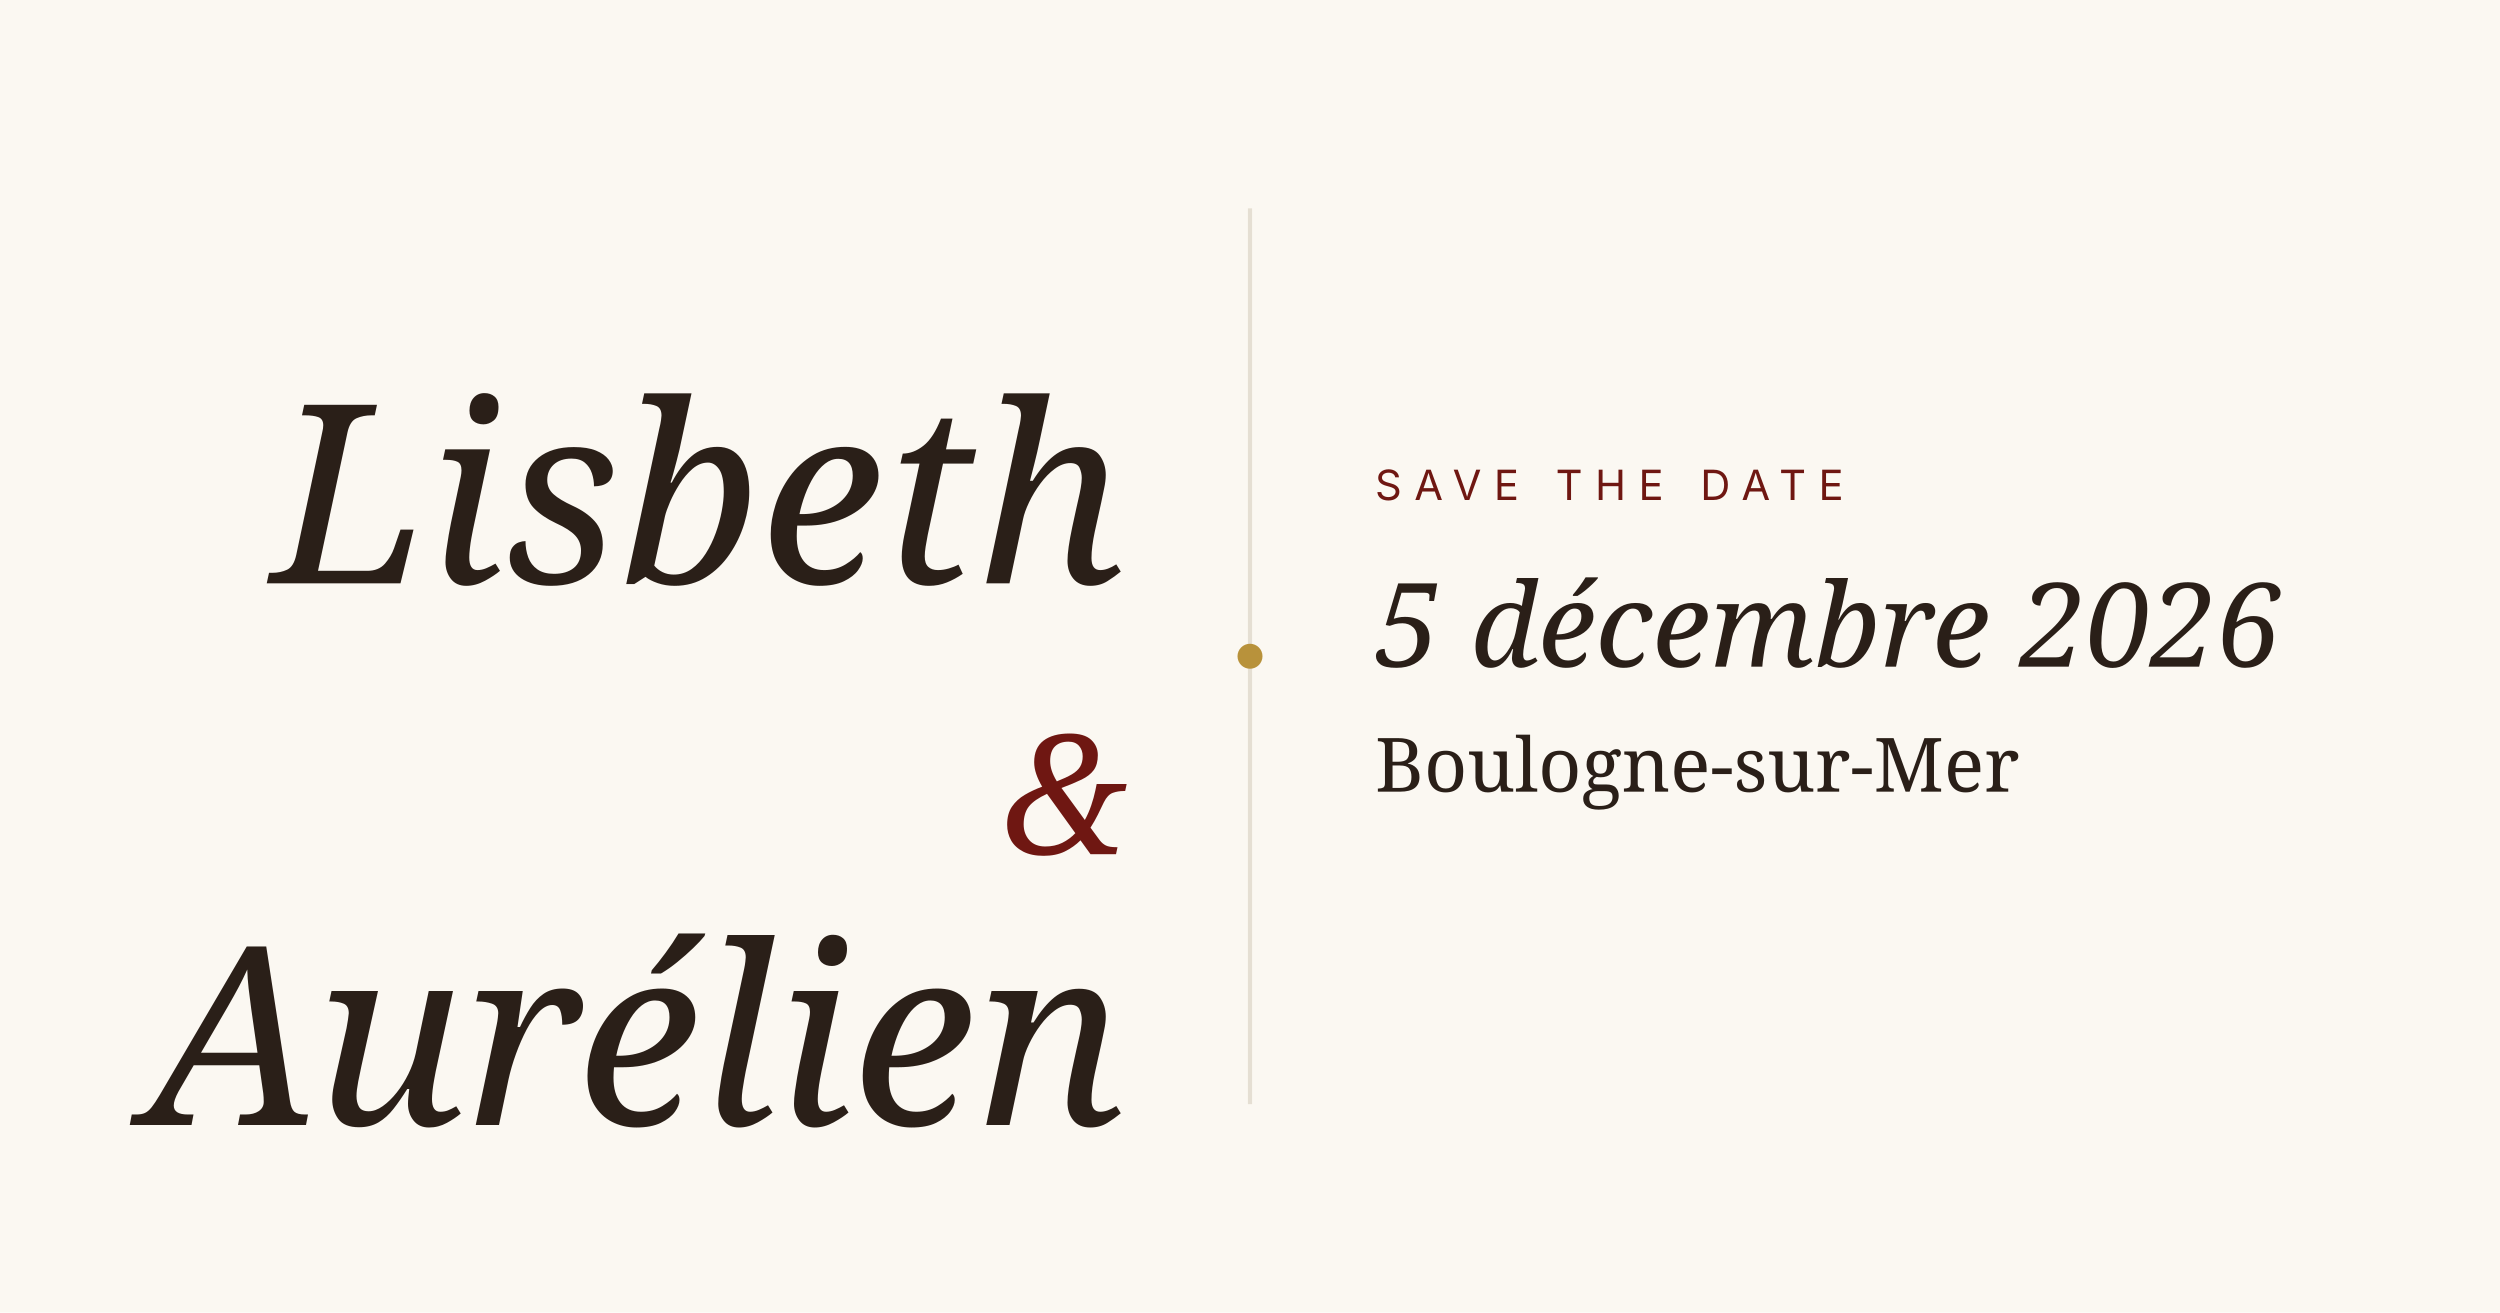
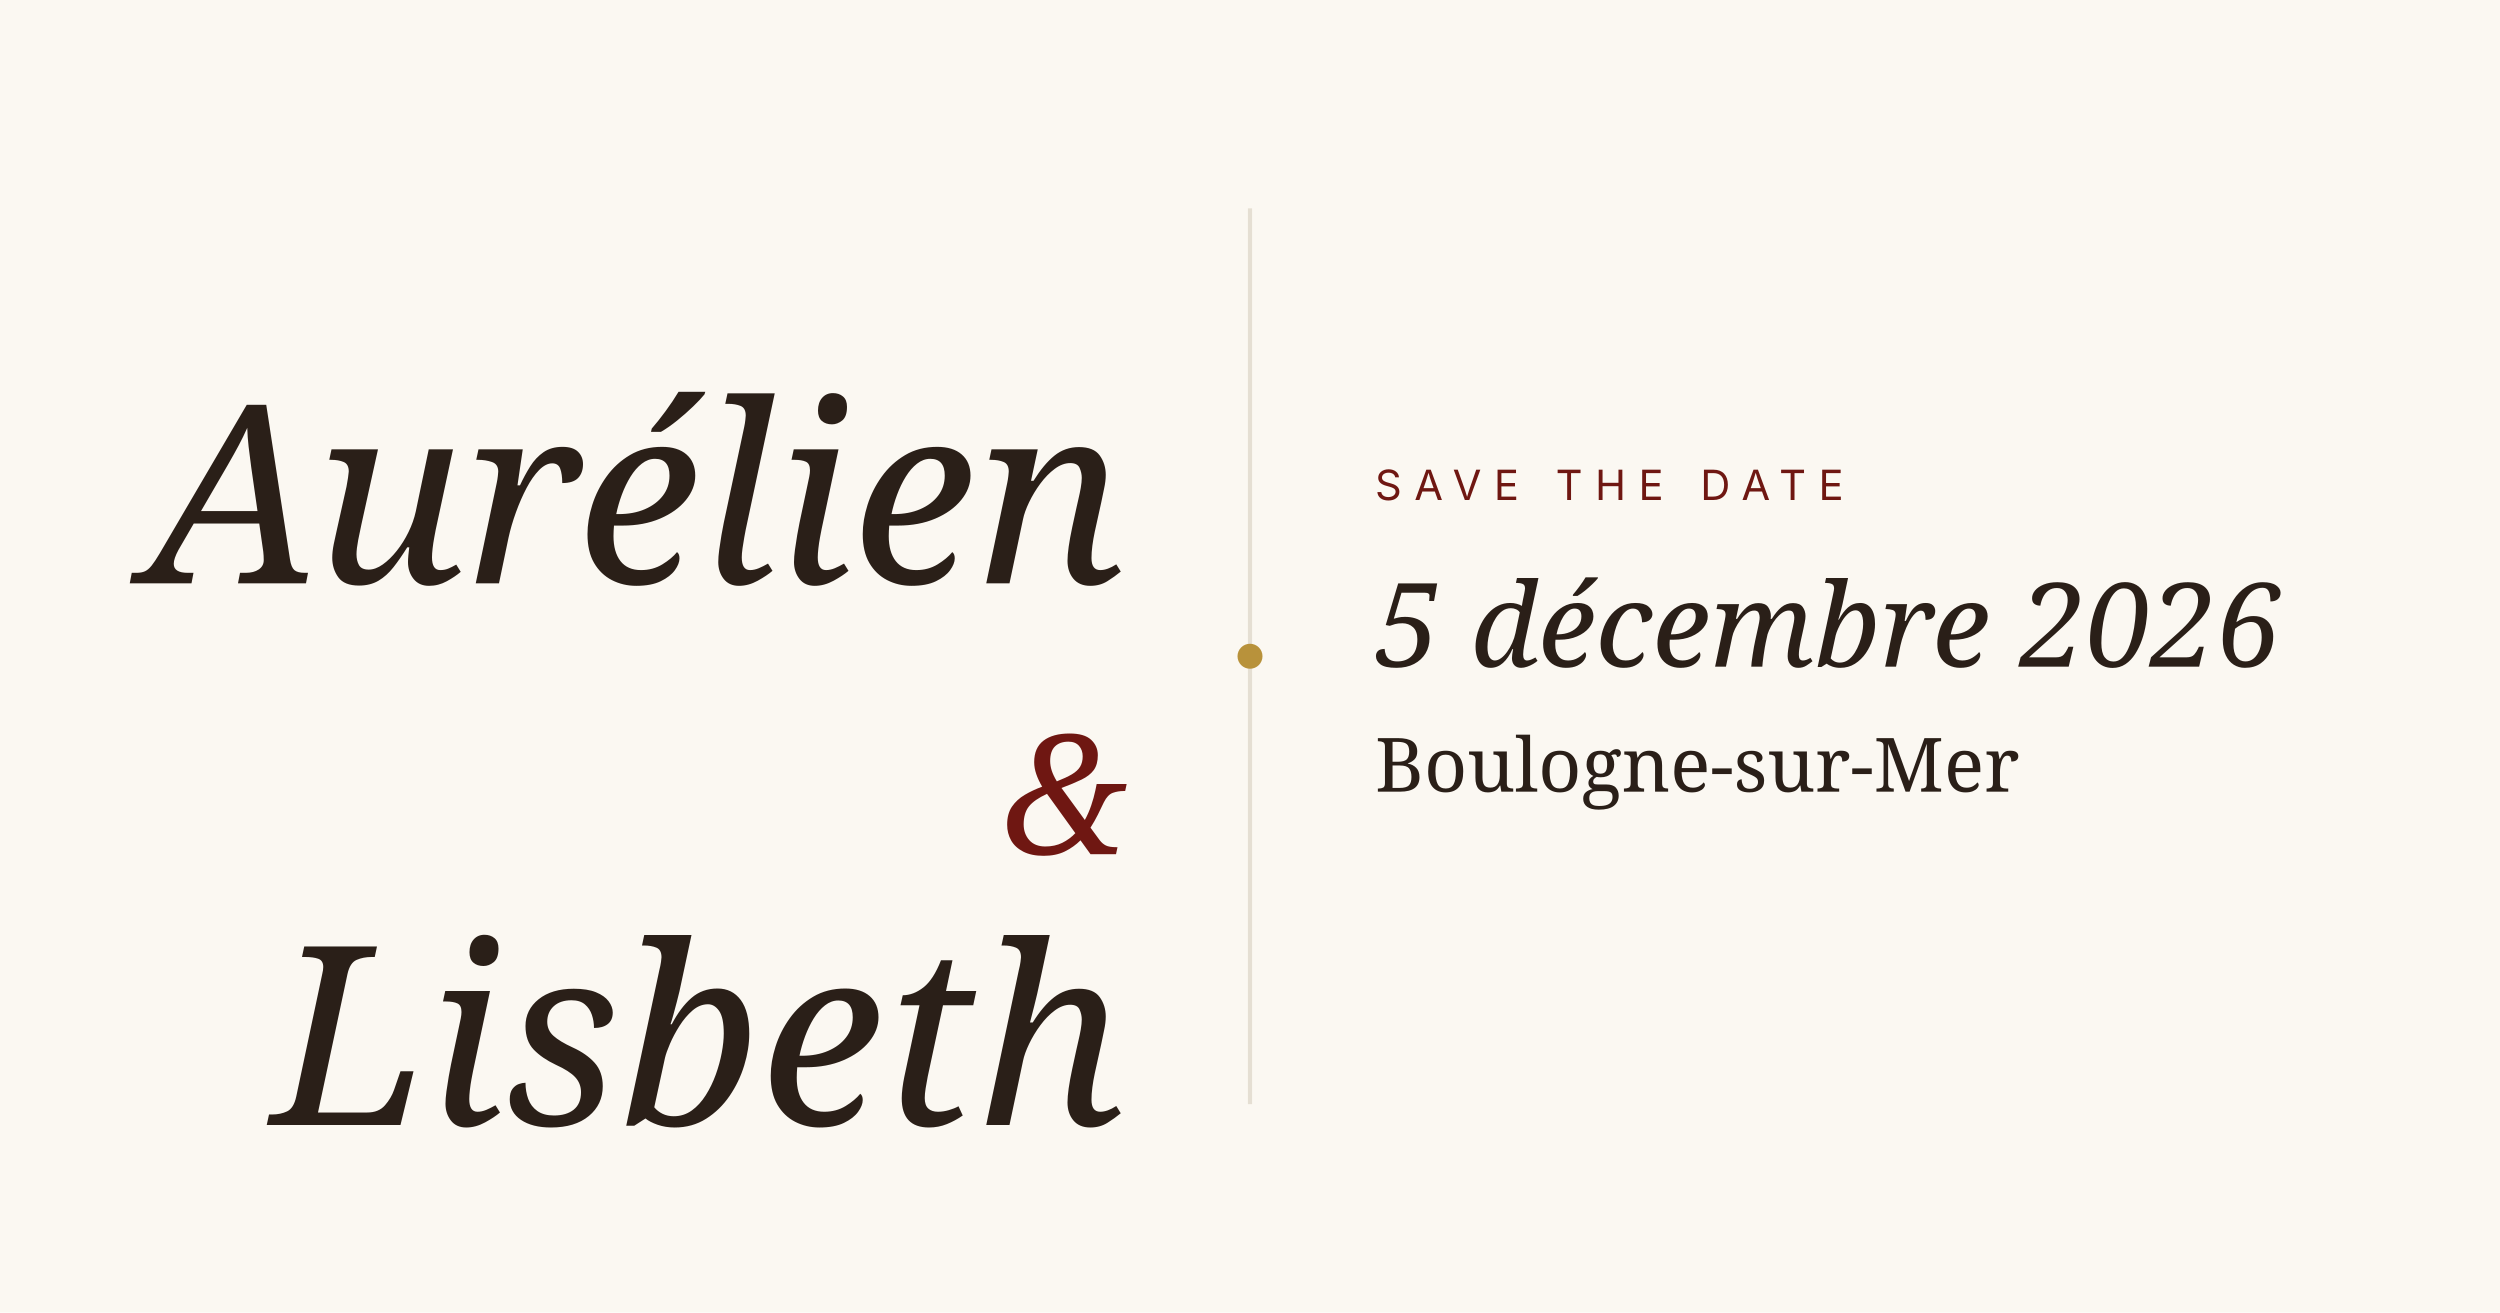
<svg xmlns="http://www.w3.org/2000/svg" viewBox="0 0 1200 630">
  <rect width="1200" height="630" fill="#FBF8F2" />
  <line x1="600" y1="100" x2="600" y2="530" stroke="#E5DFD3" stroke-width="2" />
-   <text x="540" y="280" text-anchor="end" font-family="Cormorant Garamond, Georgia, serif" font-style="italic" font-size="120" fill="#2A1F18">Lisbeth</text>
+   <text x="540" y="280" text-anchor="end" font-family="Cormorant Garamond, Georgia, serif" font-style="italic" font-size="120" fill="#2A1F18">Aurélien</text>
  <text x="540" y="410" text-anchor="end" font-family="Cormorant Garamond, Georgia, serif" font-style="italic" font-size="80" fill="#6F1712">&amp;</text>
-   <text x="540" y="540" text-anchor="end" font-family="Cormorant Garamond, Georgia, serif" font-style="italic" font-size="120" fill="#2A1F18">Aurélien</text>
+   <text x="540" y="540" text-anchor="end" font-family="Cormorant Garamond, Georgia, serif" font-style="italic" font-size="120" fill="#2A1F18">Lisbeth</text>
  <text x="660" y="240" font-family="Inter, Arial, sans-serif" font-size="20" letter-spacing="6" fill="#6F1712">SAVE THE DATE</text>
  <text x="660" y="320" font-family="Cormorant Garamond, Georgia, serif" font-style="italic" font-size="56" fill="#2A1F18">5 décembre 2026</text>
  <text x="660" y="380" font-family="Cormorant Garamond, Georgia, serif" font-size="36" fill="#2A1F18">Boulogne-sur-Mer</text>
  <circle cx="600" cy="315" r="6" fill="#B8923B" />
</svg>
